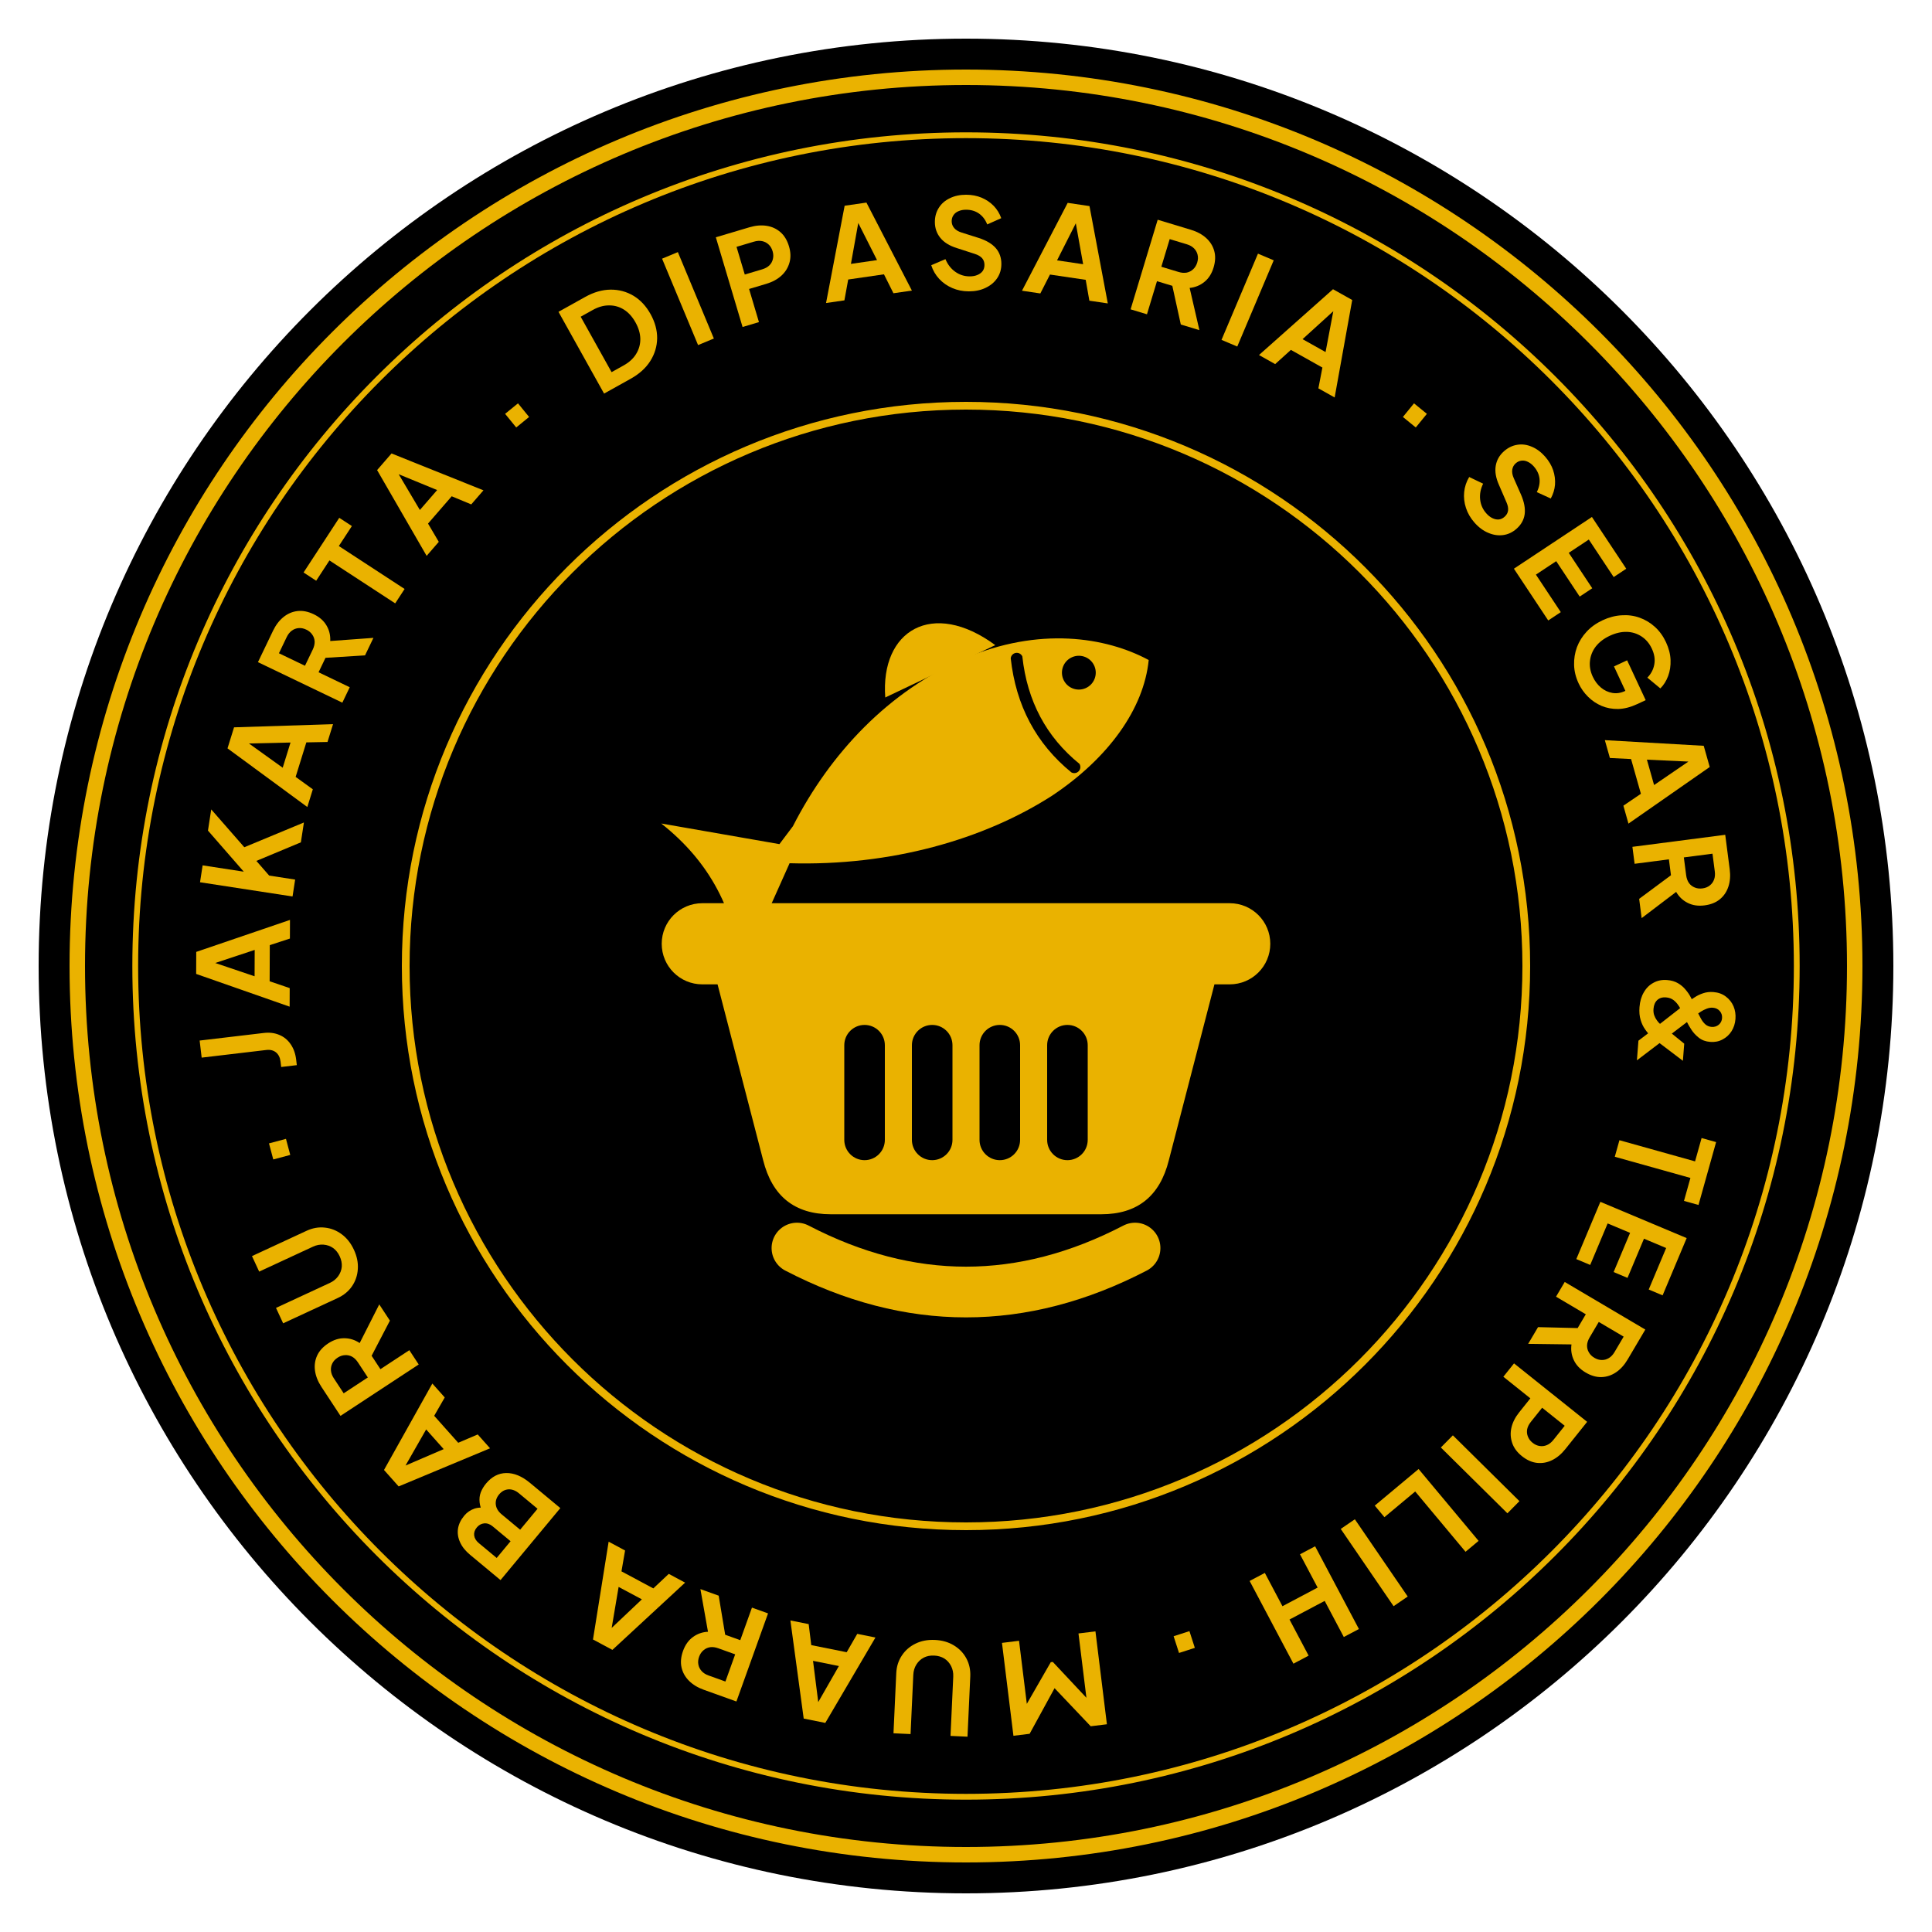
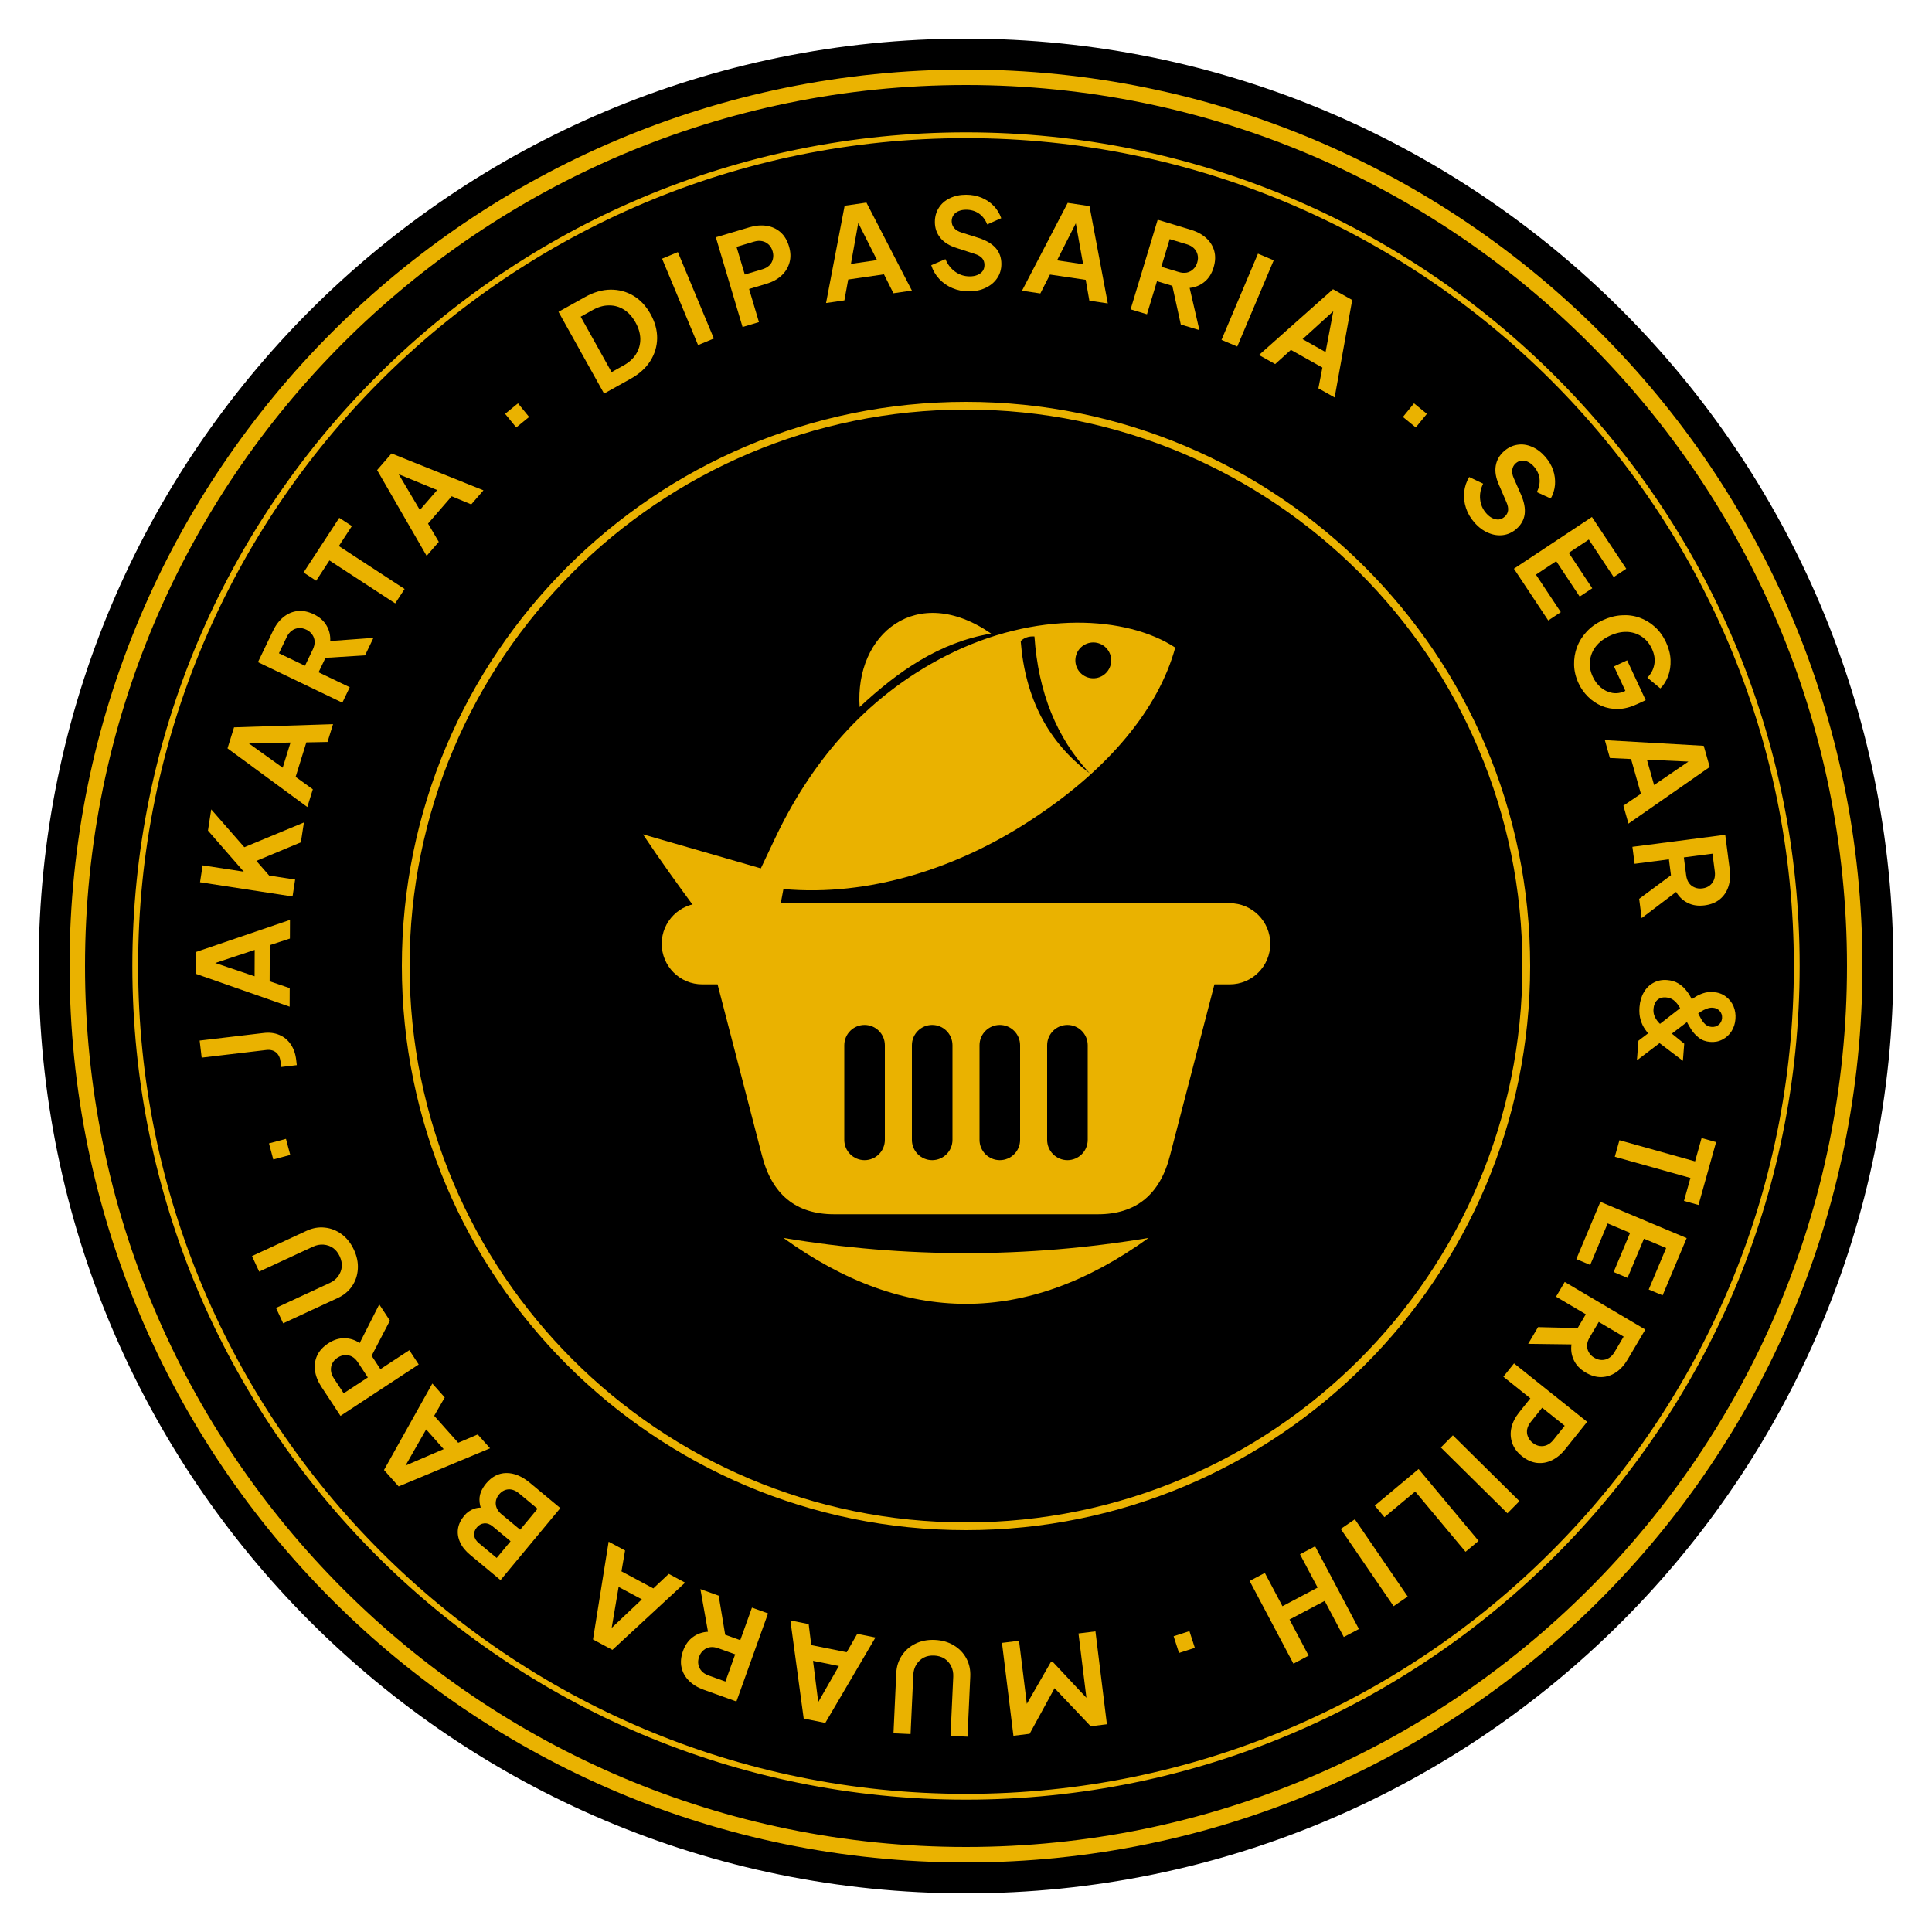
<svg xmlns="http://www.w3.org/2000/svg" viewBox="0 0 200 200" width="200" height="200">
  <circle cx="100" cy="100" r="96" fill="#000000" />
  <circle cx="100" cy="100" r="92" fill="none" stroke="#EAB200" stroke-width="1.6" />
  <circle cx="100" cy="100" r="86" fill="none" stroke="#EAB200" stroke-width="0.6" />
  <circle cx="100" cy="100" r="58" fill="none" stroke="#EAB200" stroke-width="0.8" />
  <g fill="#EAB200">
    <path transform="translate(100 100) rotate(-29.14) translate(0 -70)" d="M-0.71 0L-3.87 0L-3.87-9.69L-0.71-9.69Q0.82-9.69 1.96-9.07Q3.09-8.45 3.72-7.36Q4.34-6.28 4.34-4.85L4.34-4.85Q4.34-3.43 3.72-2.33Q3.09-1.24 1.96-0.62Q0.82 0-0.71 0L-0.71 0ZM-2.11-8.13L-2.11-1.56L-0.68-1.56Q0.31-1.56 1.03-1.97Q1.76-2.38 2.16-3.11Q2.56-3.85 2.56-4.85L2.56-4.85Q2.56-5.86 2.16-6.59Q1.76-7.32 1.03-7.72Q0.31-8.13-0.68-8.13L-0.68-8.13L-2.11-8.13Z" />
    <path transform="translate(100 100) rotate(-22.62) translate(0 -70)" d="M0.89 0L-0.88 0L-0.88-9.69L0.89-9.69L0.89 0Z" />
    <path transform="translate(100 100) rotate(-16.59) translate(0 -70)" d="M-1.51 0L-3.28 0L-3.28-9.69L0.34-9.69Q1.33-9.69 2.09-9.33Q2.85-8.97 3.28-8.29Q3.71-7.61 3.71-6.63L3.71-6.63Q3.71-5.67 3.27-4.99Q2.83-4.30 2.08-3.94Q1.33-3.58 0.34-3.58L0.34-3.58L-1.51-3.58L-1.51 0ZM-1.51-8.13L-1.51-5.14L0.36-5.14Q0.85-5.14 1.20-5.32Q1.55-5.51 1.74-5.85Q1.94-6.19 1.94-6.63L1.94-6.63Q1.94-7.09 1.74-7.42Q1.55-7.75 1.20-7.94Q0.85-8.13 0.36-8.13L0.36-8.13L-1.51-8.13Z" />
    <path transform="translate(100 100) rotate(-8.25) translate(0 -70)" d="M-2.57 0L-4.49 0L-1.14-9.69L1.14-9.69L4.49 0L2.56 0L1.87-2.08L-1.87-2.08L-2.57 0ZM0-7.72L-1.36-3.64L1.37-3.64L0-7.72Z" />
    <path transform="translate(100 100) rotate(0.08) translate(0 -70)" d="M0.19 0.16L0.19 0.16Q-0.73 0.16-1.52-0.18Q-2.31-0.52-2.87-1.12Q-3.44-1.73-3.70-2.54L-3.70-2.54L-2.23-3.17Q-1.88-2.34-1.22-1.87Q-0.55-1.39 0.28-1.39L0.28-1.39Q0.75-1.39 1.09-1.54Q1.44-1.69 1.63-1.95Q1.81-2.21 1.81-2.57L1.81-2.57Q1.81-3.00 1.56-3.28Q1.31-3.56 0.80-3.72L0.80-3.72L-1.06-4.32Q-2.19-4.67-2.76-5.37Q-3.33-6.07-3.33-7.02L-3.33-7.02Q-3.33-7.85-2.92-8.49Q-2.52-9.13-1.78-9.48Q-1.05-9.84-0.10-9.84L-0.10-9.84Q0.77-9.84 1.50-9.54Q2.23-9.23 2.76-8.69Q3.28-8.15 3.54-7.42L3.54-7.42L2.09-6.77Q1.80-7.50 1.23-7.90Q0.66-8.29-0.10-8.29L-0.10-8.29Q-0.54-8.29-0.88-8.14Q-1.22-8.00-1.40-7.73Q-1.59-7.46-1.59-7.10L-1.59-7.10Q-1.59-6.70-1.33-6.39Q-1.07-6.08-0.54-5.92L-0.54-5.92L1.24-5.36Q2.40-4.98 2.98-4.32Q3.56-3.65 3.56-2.68L3.56-2.68Q3.56-1.85 3.13-1.21Q2.70-0.57 1.94-0.21Q1.19 0.16 0.19 0.16Z" />
    <path transform="translate(100 100) rotate(8.41) translate(0 -70)" d="M-2.57 0L-4.49 0L-1.14-9.69L1.14-9.69L4.49 0L2.56 0L1.87-2.08L-1.87-2.08L-2.57 0ZM0-7.72L-1.36-3.64L1.37-3.64L0-7.72Z" />
    <path transform="translate(100 100) rotate(16.82) translate(0 -70)" d="M-1.59 0L-3.36 0L-3.36-9.69L0.24-9.69Q1.23-9.69 1.99-9.33Q2.75-8.97 3.18-8.29Q3.61-7.61 3.61-6.63L3.61-6.63Q3.61-5.63 3.13-4.93Q2.66-4.23 1.85-3.89L1.85-3.89L4.08 0L2.07 0L0.07-3.58L-1.59-3.58L-1.59 0ZM-1.59-8.13L-1.59-5.14L0.27-5.14Q0.75-5.14 1.10-5.32Q1.45-5.51 1.64-5.85Q1.84-6.19 1.84-6.63L1.84-6.63Q1.84-7.09 1.64-7.42Q1.45-7.75 1.10-7.94Q0.75-8.13 0.27-8.13L0.27-8.13L-1.59-8.13Z" />
    <path transform="translate(100 100) rotate(22.92) translate(0 -70)" d="M0.89 0L-0.88 0L-0.88-9.69L0.89-9.69L0.89 0Z" />
    <path transform="translate(100 100) rotate(29.29) translate(0 -70)" d="M-2.57 0L-4.49 0L-1.14-9.69L1.14-9.69L4.49 0L2.56 0L1.87-2.08L-1.87-2.08L-2.57 0ZM0-7.72L-1.36-3.64L1.37-3.64L0-7.72Z" />
    <path transform="translate(100 100) rotate(39.19) translate(0 -70)" d="M0.86-2.63L-0.86-2.63L-0.86-4.45L0.86-4.45L0.86-2.63Z" />
    <path transform="translate(100 100) rotate(48.74) translate(0 -70)" d="M0.19 0.16L0.19 0.16Q-0.73 0.16-1.52-0.18Q-2.31-0.52-2.87-1.12Q-3.44-1.73-3.70-2.54L-3.70-2.54L-2.23-3.17Q-1.88-2.34-1.22-1.87Q-0.55-1.39 0.28-1.39L0.28-1.39Q0.75-1.39 1.09-1.54Q1.44-1.69 1.63-1.95Q1.81-2.21 1.81-2.57L1.81-2.57Q1.81-3.00 1.56-3.28Q1.31-3.56 0.80-3.72L0.80-3.72L-1.06-4.32Q-2.19-4.67-2.76-5.37Q-3.33-6.07-3.33-7.02L-3.33-7.02Q-3.33-7.85-2.92-8.49Q-2.52-9.13-1.78-9.48Q-1.05-9.84-0.10-9.84L-0.10-9.84Q0.77-9.84 1.50-9.54Q2.23-9.23 2.76-8.69Q3.28-8.15 3.54-7.42L3.54-7.42L2.09-6.77Q1.80-7.50 1.23-7.90Q0.66-8.29-0.10-8.29L-0.10-8.29Q-0.54-8.29-0.88-8.14Q-1.22-8.00-1.40-7.73Q-1.59-7.46-1.59-7.10L-1.59-7.10Q-1.59-6.70-1.33-6.39Q-1.07-6.08-0.54-5.92L-0.54-5.92L1.24-5.36Q2.40-4.98 2.98-4.32Q3.56-3.65 3.56-2.68L3.56-2.68Q3.56-1.85 3.13-1.21Q2.70-0.57 1.94-0.21Q1.19 0.16 0.19 0.16Z" />
    <path transform="translate(100 100) rotate(56.45) translate(0 -70)" d="M3.50 0L-2.93 0L-2.93-9.69L3.50-9.69L3.50-8.13L-1.16-8.13L-1.16-5.64L3.24-5.64L3.24-4.08L-1.16-4.08L-1.16-1.56L3.50-1.56L3.50 0Z" />
    <path transform="translate(100 100) rotate(65.01) translate(0 -70)" d="M0.27 0.16L0.27 0.16Q-0.77 0.16-1.65-0.22Q-2.53-0.60-3.20-1.27Q-3.86-1.95-4.23-2.86Q-4.60-3.77-4.60-4.85Q-4.60-5.93-4.24-6.84Q-3.89-7.76-3.23-8.43Q-2.57-9.10-1.69-9.47Q-0.81-9.84 0.23-9.84Q1.27-9.84 2.10-9.49Q2.93-9.14 3.50-8.56Q4.07-7.98 4.32-7.29L4.32-7.29L2.74-6.54Q2.47-7.29 1.82-7.76Q1.17-8.23 0.23-8.23L0.23-8.23Q-0.68-8.23-1.37-7.80Q-2.07-7.37-2.45-6.62Q-2.83-5.86-2.83-4.85Q-2.83-3.84-2.44-3.07Q-2.04-2.31-1.34-1.89Q-0.64-1.46 0.27-1.46L0.27-1.46Q1.01-1.46 1.64-1.75Q2.26-2.04 2.64-2.58Q3.02-3.12 3.02-3.86L3.02-3.86L3.02-3.90L0.23-3.90L0.23-5.40L4.78-5.40L4.78-4.42Q4.78-3.30 4.41-2.44Q4.03-1.59 3.39-1.01Q2.74-0.43 1.94-0.14Q1.13 0.16 0.27 0.16Z" />
    <path transform="translate(100 100) rotate(74.2) translate(0 -70)" d="M-2.57 0L-4.49 0L-1.14-9.69L1.14-9.69L4.49 0L2.56 0L1.87-2.08L-1.87-2.08L-2.57 0ZM0-7.72L-1.36-3.64L1.37-3.64L0-7.72Z" />
    <path transform="translate(100 100) rotate(82.61) translate(0 -70)" d="M-1.59 0L-3.36 0L-3.36-9.69L0.24-9.69Q1.23-9.69 1.99-9.33Q2.75-8.97 3.18-8.29Q3.61-7.61 3.61-6.63L3.61-6.63Q3.61-5.63 3.13-4.93Q2.66-4.23 1.85-3.89L1.85-3.89L4.08 0L2.07 0L0.07-3.58L-1.59-3.58L-1.59 0ZM-1.59-8.13L-1.59-5.14L0.27-5.14Q0.75-5.14 1.10-5.32Q1.45-5.51 1.64-5.85Q1.84-6.19 1.84-6.63L1.84-6.63Q1.84-7.09 1.64-7.42Q1.45-7.75 1.10-7.94Q0.75-8.13 0.27-8.13L0.27-8.13L-1.59-8.13Z" />
    <path transform="translate(100 100) rotate(94.44) translate(0 -70)" d="M-1.15 0.16L-1.15 0.16Q-2.05 0.16-2.72-0.17Q-3.40-0.49-3.78-1.09Q-4.17-1.68-4.17-2.47L-4.17-2.47Q-4.17-3.13-3.93-3.62Q-3.69-4.11-3.33-4.45Q-2.98-4.80-2.63-5.02L-2.63-5.02Q-2.50-5.11-2.39-5.17L-2.39-5.17Q-2.49-5.32-2.61-5.46L-2.61-5.46Q-2.91-5.84-3.10-6.31Q-3.30-6.77-3.30-7.35L-3.30-7.35Q-3.30-8.10-2.94-8.66Q-2.58-9.23-1.99-9.54Q-1.40-9.84-0.70-9.84L-0.70-9.84Q0.02-9.84 0.60-9.53Q1.18-9.22 1.52-8.67Q1.87-8.13 1.87-7.42L1.87-7.42Q1.87-6.71 1.53-6.21Q1.20-5.71 0.75-5.37L0.75-5.37Q0.36-5.07 0.01-4.86L0.01-4.86L1.32-3.39L2.26-4.75L4.04-4.75L2.40-2.20L4.36 0L2.32 0L1.48-0.94Q1.31-0.77 1.11-0.61L1.11-0.61Q0.71-0.27 0.16-0.06Q-0.40 0.16-1.15 0.16ZM0.41-2.09L-1.37-4.04Q-1.49-3.97-1.61-3.87L-1.61-3.87Q-1.93-3.63-2.15-3.30Q-2.37-2.96-2.37-2.50L-2.37-2.50Q-2.37-1.94-2.03-1.62Q-1.68-1.30-1.09-1.30L-1.09-1.30Q-0.72-1.30-0.44-1.42Q-0.15-1.55 0.07-1.74L0.07-1.74Q0.27-1.90 0.41-2.09L0.41-2.09ZM-0.97-5.95L-0.97-5.95Q-0.70-6.11-0.45-6.28L-0.45-6.28Q-0.11-6.50 0.10-6.78Q0.31-7.06 0.31-7.44L0.31-7.44Q0.31-7.87 0.03-8.16Q-0.25-8.45-0.68-8.45L-0.68-8.45Q-1.10-8.45-1.39-8.16Q-1.68-7.87-1.68-7.42L-1.68-7.42Q-1.68-7.10-1.53-6.79Q-1.38-6.47-1.18-6.21L-1.18-6.21Q-1.07-6.07-0.97-5.95Z" />
    <path transform="translate(100 100) rotate(105.64) translate(0 -70)" d="M0.91 0L-0.87 0L-0.87-8.13L-3.38-8.13L-3.38-9.69L3.38-9.69L3.38-8.13L0.91-8.13L0.91 0Z" />
    <path transform="translate(100 100) rotate(112.79) translate(0 -70)" d="M3.50 0L-2.93 0L-2.93-9.69L3.50-9.69L3.50-8.13L-1.16-8.13L-1.16-5.64L3.24-5.64L3.24-4.08L-1.16-4.08L-1.16-1.56L3.50-1.56L3.50 0Z" />
    <path transform="translate(100 100) rotate(120.57) translate(0 -70)" d="M-1.59 0L-3.36 0L-3.36-9.69L0.24-9.69Q1.23-9.69 1.99-9.33Q2.75-8.97 3.18-8.29Q3.61-7.61 3.61-6.63L3.61-6.63Q3.61-5.63 3.13-4.93Q2.66-4.23 1.85-3.89L1.85-3.89L4.08 0L2.07 0L0.07-3.58L-1.59-3.58L-1.59 0ZM-1.59-8.13L-1.59-5.14L0.27-5.14Q0.75-5.14 1.10-5.32Q1.45-5.51 1.64-5.85Q1.84-6.19 1.84-6.63L1.84-6.63Q1.84-7.09 1.64-7.42Q1.45-7.75 1.10-7.94Q0.75-8.13 0.27-8.13L0.27-8.13L-1.59-8.13Z" />
    <path transform="translate(100 100) rotate(128.63) translate(0 -70)" d="M-1.51 0L-3.28 0L-3.28-9.69L0.34-9.69Q1.33-9.69 2.09-9.33Q2.85-8.97 3.28-8.29Q3.71-7.61 3.71-6.63L3.71-6.63Q3.71-5.67 3.27-4.99Q2.83-4.30 2.08-3.94Q1.33-3.58 0.34-3.58L0.34-3.58L-1.51-3.58L-1.51 0ZM-1.51-8.13L-1.51-5.14L0.36-5.14Q0.85-5.14 1.20-5.32Q1.55-5.51 1.74-5.85Q1.94-6.19 1.94-6.63L1.94-6.63Q1.94-7.09 1.74-7.42Q1.55-7.75 1.20-7.94Q0.85-8.13 0.36-8.13L0.36-8.13L-1.51-8.13Z" />
    <path transform="translate(100 100) rotate(134.67) translate(0 -70)" d="M0.89 0L-0.88 0L-0.88-9.69L0.89-9.69L0.89 0Z" />
    <path transform="translate(100 100) rotate(140.14) translate(0 -70)" d="M3.32 0L-2.59 0L-2.59-9.69L-0.83-9.69L-0.83-1.56L3.32-1.56L3.32 0Z" />
    <path transform="translate(100 100) rotate(145.62) translate(0 -70)" d="M0.89 0L-0.88 0L-0.88-9.69L0.89-9.69L0.89 0Z" />
    <path transform="translate(100 100) rotate(152.1) translate(0 -70)" d="M-2.06 0L-3.83 0L-3.83-9.69L-2.06-9.69L-2.06-5.46L2.06-5.46L2.06-9.69L3.84-9.69L3.84 0L2.06 0L2.06-3.90L-2.06-3.90L-2.06 0Z" />
    <path transform="translate(100 100) rotate(162.11) translate(0 -70)" d="M0.86-2.63L-0.86-2.63L-0.86-4.45L0.86-4.45L0.86-2.63Z" />
    <path transform="translate(100 100) rotate(172.97) translate(0 -70)" d="M-3.10 0L-4.87 0L-4.87-9.69L-3.18-9.69L0.05-5.32L3.19-9.69L4.88-9.69L4.88 0L3.10 0L3.10-6.58L0.11-2.60L-0.10-2.60L-3.10-6.71L-3.10 0Z" />
    <path transform="translate(100 100) rotate(182.64) translate(0 -70)" d="M0.00 0.16L0.00 0.16Q-1.12 0.16-1.98-0.31Q-2.85-0.78-3.34-1.60Q-3.83-2.42-3.83-3.46L-3.83-3.46L-3.83-9.69L-2.07-9.69L-2.07-3.55Q-2.07-2.95-1.80-2.47Q-1.53-1.99-1.07-1.72Q-0.60-1.46 0.00-1.46L0.00-1.46Q0.61-1.46 1.07-1.72Q1.53-1.99 1.80-2.47Q2.07-2.95 2.07-3.55L2.07-3.55L2.07-9.69L3.84-9.69L3.84-3.46Q3.84-2.42 3.34-1.60Q2.85-0.78 1.98-0.31Q1.12 0.16 0.00 0.16Z" />
    <path transform="translate(100 100) rotate(191.35) translate(0 -70)" d="M-2.57 0L-4.49 0L-1.14-9.69L1.14-9.69L4.49 0L2.56 0L1.87-2.08L-1.87-2.08L-2.57 0ZM0-7.72L-1.36-3.64L1.37-3.64L0-7.72Z" />
    <path transform="translate(100 100) rotate(199.75) translate(0 -70)" d="M-1.59 0L-3.36 0L-3.36-9.69L0.24-9.69Q1.23-9.69 1.99-9.33Q2.75-8.97 3.18-8.29Q3.61-7.61 3.61-6.63L3.61-6.63Q3.61-5.63 3.13-4.93Q2.66-4.23 1.85-3.89L1.85-3.89L4.08 0L2.07 0L0.07-3.58L-1.59-3.58L-1.59 0ZM-1.59-8.13L-1.59-5.14L0.27-5.14Q0.75-5.14 1.10-5.32Q1.45-5.51 1.64-5.85Q1.84-6.19 1.84-6.63L1.84-6.63Q1.84-7.09 1.64-7.42Q1.45-7.75 1.10-7.94Q0.75-8.13 0.27-8.13L0.27-8.13L-1.59-8.13Z" />
    <path transform="translate(100 100) rotate(208.16) translate(0 -70)" d="M-2.57 0L-4.49 0L-1.14-9.69L1.14-9.69L4.49 0L2.56 0L1.87-2.08L-1.87-2.08L-2.57 0ZM0-7.72L-1.36-3.64L1.37-3.64L0-7.72Z" />
    <path transform="translate(100 100) rotate(219.72) translate(0 -70)" d="M0.53 0L-3.56 0L-3.56-9.69L0.53-9.69Q1.49-9.69 2.17-9.35Q2.85-9.02 3.22-8.42Q3.59-7.81 3.59-6.96L3.59-6.96Q3.59-6.29 3.24-5.72L3.24-5.72Q3.07-5.45 2.81-5.23L2.81-5.23Q3.05-5.07 3.23-4.90L3.23-4.90Q3.65-4.50 3.82-4.00Q3.98-3.51 3.98-2.96L3.98-2.96Q3.98-1.57 3.07-0.79Q2.15 0 0.53 0L0.53 0ZM-1.79-4.38L-1.79-1.56L0.71-1.56Q1.40-1.56 1.81-1.94Q2.22-2.33 2.22-2.96Q2.22-3.60 1.81-3.99Q1.40-4.38 0.71-4.38L0.71-4.38L-1.79-4.38ZM-1.79-8.18L-1.79-5.93L0.62-5.93Q1.16-5.93 1.49-6.25Q1.81-6.57 1.81-7.07Q1.81-7.58 1.49-7.88Q1.16-8.18 0.62-8.18L0.62-8.18L-1.79-8.18Z" />
    <path transform="translate(100 100) rotate(228.29) translate(0 -70)" d="M-2.57 0L-4.49 0L-1.14-9.69L1.14-9.69L4.49 0L2.56 0L1.87-2.08L-1.87-2.08L-2.57 0ZM0-7.72L-1.36-3.64L1.37-3.64L0-7.72Z" />
    <path transform="translate(100 100) rotate(236.69) translate(0 -70)" d="M-1.59 0L-3.36 0L-3.36-9.69L0.24-9.69Q1.23-9.69 1.99-9.33Q2.75-8.97 3.18-8.29Q3.61-7.61 3.61-6.63L3.61-6.63Q3.61-5.63 3.13-4.93Q2.66-4.23 1.85-3.89L1.85-3.89L4.08 0L2.07 0L0.07-3.58L-1.59-3.58L-1.59 0ZM-1.59-8.13L-1.59-5.14L0.27-5.14Q0.75-5.14 1.10-5.32Q1.45-5.51 1.64-5.85Q1.84-6.19 1.84-6.63L1.84-6.63Q1.84-7.09 1.64-7.42Q1.45-7.75 1.10-7.94Q0.75-8.13 0.27-8.13L0.27-8.13L-1.59-8.13Z" />
    <path transform="translate(100 100) rotate(245.13) translate(0 -70)" d="M0.00 0.16L0.00 0.16Q-1.12 0.16-1.98-0.31Q-2.85-0.78-3.34-1.60Q-3.83-2.42-3.83-3.46L-3.83-3.46L-3.83-9.69L-2.07-9.69L-2.07-3.55Q-2.07-2.95-1.80-2.47Q-1.53-1.99-1.07-1.72Q-0.60-1.46 0.00-1.46L0.00-1.46Q0.61-1.46 1.07-1.72Q1.53-1.99 1.80-2.47Q2.07-2.95 2.07-3.55L2.07-3.55L2.07-9.69L3.84-9.69L3.84-3.46Q3.84-2.42 3.34-1.60Q2.85-0.78 1.98-0.31Q1.12 0.16 0.00 0.16Z" />
    <path transform="translate(100 100) rotate(255.06) translate(0 -70)" d="M0.86-2.63L-0.86-2.63L-0.86-4.45L0.86-4.45L0.86-2.63Z" />
    <path transform="translate(100 100) rotate(263.25) translate(0 -70)" d="M-1.49 0L-2.05 0L-2.05-1.63L-1.49-1.63Q-0.86-1.63-0.49-1.98Q-0.12-2.34-0.12-2.94L-0.12-2.94L-0.12-9.69L1.66-9.69L1.66-3.00Q1.66-2.11 1.27-1.43Q0.89-0.75 0.18-0.38Q-0.53 0-1.49 0L-1.49 0Z" />
    <path transform="translate(100 100) rotate(270.23) translate(0 -70)" d="M-2.57 0L-4.49 0L-1.14-9.69L1.14-9.69L4.49 0L2.56 0L1.87-2.08L-1.87-2.08L-2.57 0ZM0-7.72L-1.36-3.64L1.37-3.64L0-7.72Z" />
    <path transform="translate(100 100) rotate(278.74) translate(0 -70)" d="M-1.71 0L-3.48 0L-3.48-9.69L-1.71-9.69L-1.71-5.38L1.93-9.69L4.15-9.69L0.80-5.71L4.27 0L2.19 0L-0.41-4.26L-1.71-2.72L-1.71 0Z" />
    <path transform="translate(100 100) rotate(287.24) translate(0 -70)" d="M-2.57 0L-4.49 0L-1.14-9.69L1.14-9.69L4.49 0L2.56 0L1.87-2.08L-1.87-2.08L-2.57 0ZM0-7.72L-1.36-3.64L1.37-3.64L0-7.72Z" />
    <path transform="translate(100 100) rotate(295.64) translate(0 -70)" d="M-1.59 0L-3.36 0L-3.36-9.69L0.24-9.69Q1.23-9.69 1.99-9.33Q2.75-8.97 3.18-8.29Q3.61-7.61 3.61-6.63L3.61-6.63Q3.61-5.63 3.13-4.93Q2.66-4.23 1.85-3.89L1.85-3.89L4.08 0L2.07 0L0.07-3.58L-1.59-3.58L-1.59 0ZM-1.59-8.13L-1.59-5.14L0.27-5.14Q0.75-5.14 1.10-5.32Q1.45-5.51 1.64-5.85Q1.84-6.19 1.84-6.63L1.84-6.63Q1.84-7.09 1.64-7.42Q1.45-7.75 1.10-7.94Q0.75-8.13 0.27-8.13L0.27-8.13L-1.59-8.13Z" />
    <path transform="translate(100 100) rotate(303.14) translate(0 -70)" d="M0.91 0L-0.87 0L-0.87-8.13L-3.38-8.13L-3.38-9.69L3.38-9.69L3.38-8.13L0.91-8.13L0.91 0Z" />
    <path transform="translate(100 100) rotate(310.92) translate(0 -70)" d="M-2.57 0L-4.49 0L-1.14-9.69L1.14-9.69L4.49 0L2.56 0L1.87-2.08L-1.87-2.08L-2.57 0ZM0-7.72L-1.36-3.64L1.37-3.64L0-7.72Z" />
    <path transform="translate(100 100) rotate(320.81) translate(0 -70)" d="M0.86-2.63L-0.86-2.63L-0.86-4.45L0.86-4.45L0.86-2.63Z" />
  </g>
  <g transform="translate(58 55) scale(0.7)">
-     <g transform="translate(57 35) rotate(-28)" fill="#EAB200">
-       <path fill-rule="evenodd" d="M34 0C30 -6 22 -12 10 -13C-2 -14 -14 -10 -24 -3L-27 -1.6L-41 -12.5Q-35.5 0 -41 12.5L-27 1.6C-14 9 0 12 12 11C22 10 30 6 34 0ZM16.1 -9.8Q12.2 0 16.1 9.3A0.9 0.9 0 0 0 17.75 8.75Q14.05 0 17.75 -9.25A0.9 0.9 0 0 0 16.1 -9.8ZM26.5 -3.2A2.5 2.5 0 1 0 21.5 -3.2A2.5 2.5 0 1 0 26.5 -3.2Z" />
-       <path d="M-3 -13.4C1 -22.5 10 -23 15 -12.6Z" />
+     <g transform="translate(56 35) rotate(-27) scale(1.06)" fill="#EAB200">
+       <path fill-rule="evenodd" d="M37 0C33 -7 22 -13.5 8 -13.5C-5 -13.5 -16 -8.5 -25 -1.5L-28.5 1.2L-41 -10.5C-40 -2 -38.5 6 -36.5 17.5L-27 5.2C-17 11.5 -4 13.8 9 12.2C21 10.8 31 6.6 37 0ZM18.2 -10.6Q13.6 0.5 18.4 10.2Q15.6 0.5 20.2 -10.3Q19.2 -10.9 18.2 -10.6ZM28.5 -3.6A2.5 2.5 0 1 0 23.5 -3.6A2.5 2.5 0 1 0 28.5 -3.6Z" />
+       <path d="M-6 -12.6C-2 -22 9 -24.5 15 -13.4C8 -15.6 1 -14.6 -6 -12.6Z" />
    </g>
-     <path fill-rule="evenodd" fill="#EAB200" d="M21 55H99A6 6 0 0 1 99 67H96.74L90 93Q88 101 80 101H40Q32 101 30 93L23.26 67H21A6 6 0 0 1 21 55ZM45 73A3 3 0 0 1 48 76V90A3 3 0 0 1 42 90V76A3 3 0 0 1 45 73ZM55 73A3 3 0 0 1 58 76V90A3 3 0 0 1 52 90V76A3 3 0 0 1 55 73ZM65 73A3 3 0 0 1 68 76V90A3 3 0 0 1 62 90V76A3 3 0 0 1 65 73ZM75 73A3 3 0 0 1 78 76V90A3 3 0 0 1 72 90V76A3 3 0 0 1 75 73Z" />
-     <path d="M35 106Q60 119 85 106" fill="none" stroke="#EAB200" stroke-width="7.5" stroke-linecap="round" />
+     <path fill-rule="evenodd" fill="#EAB200" d="M21 55H99A6 6 0 0 1 99 67H96.74L90.2 92.2Q88 101 79.5 101H40.5Q32 101 29.8 92.2L23.26 67H21A6 6 0 0 1 21 55ZM45 73A3 3 0 0 1 48 76V90A3 3 0 0 1 42 90V76A3 3 0 0 1 45 73ZM55 73A3 3 0 0 1 58 76V90A3 3 0 0 1 52 90V76A3 3 0 0 1 55 73ZM65 73A3 3 0 0 1 68 76V90A3 3 0 0 1 62 90V76A3 3 0 0 1 65 73ZM75 73A3 3 0 0 1 78 76V90A3 3 0 0 1 72 90V76A3 3 0 0 1 75 73Z" />
+     <path fill="#EAB200" d="M33 104.5Q60 124 87 104.5Q60 109 33 104.5Z" />
  </g>
</svg>
